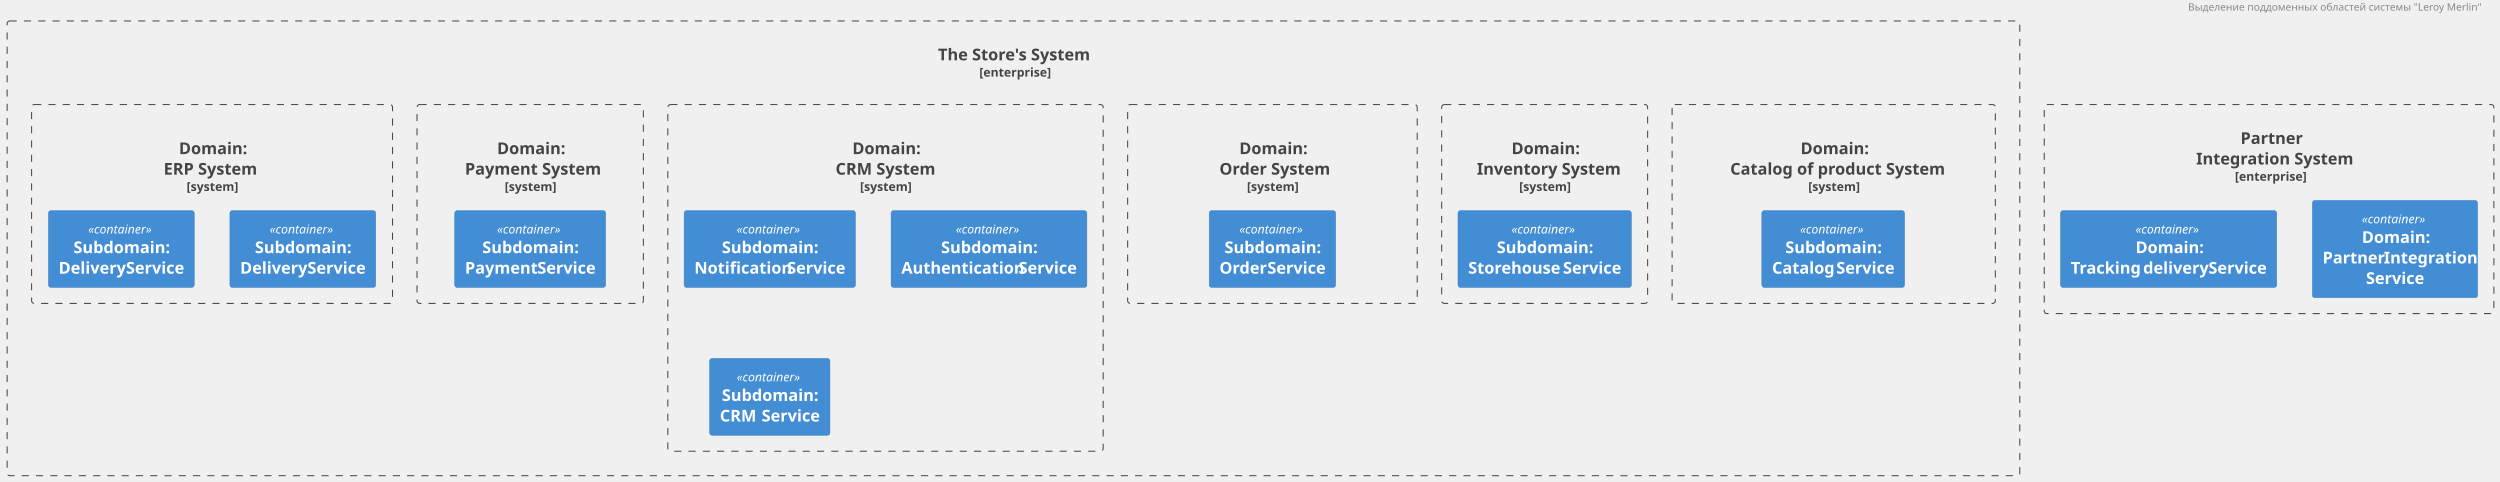
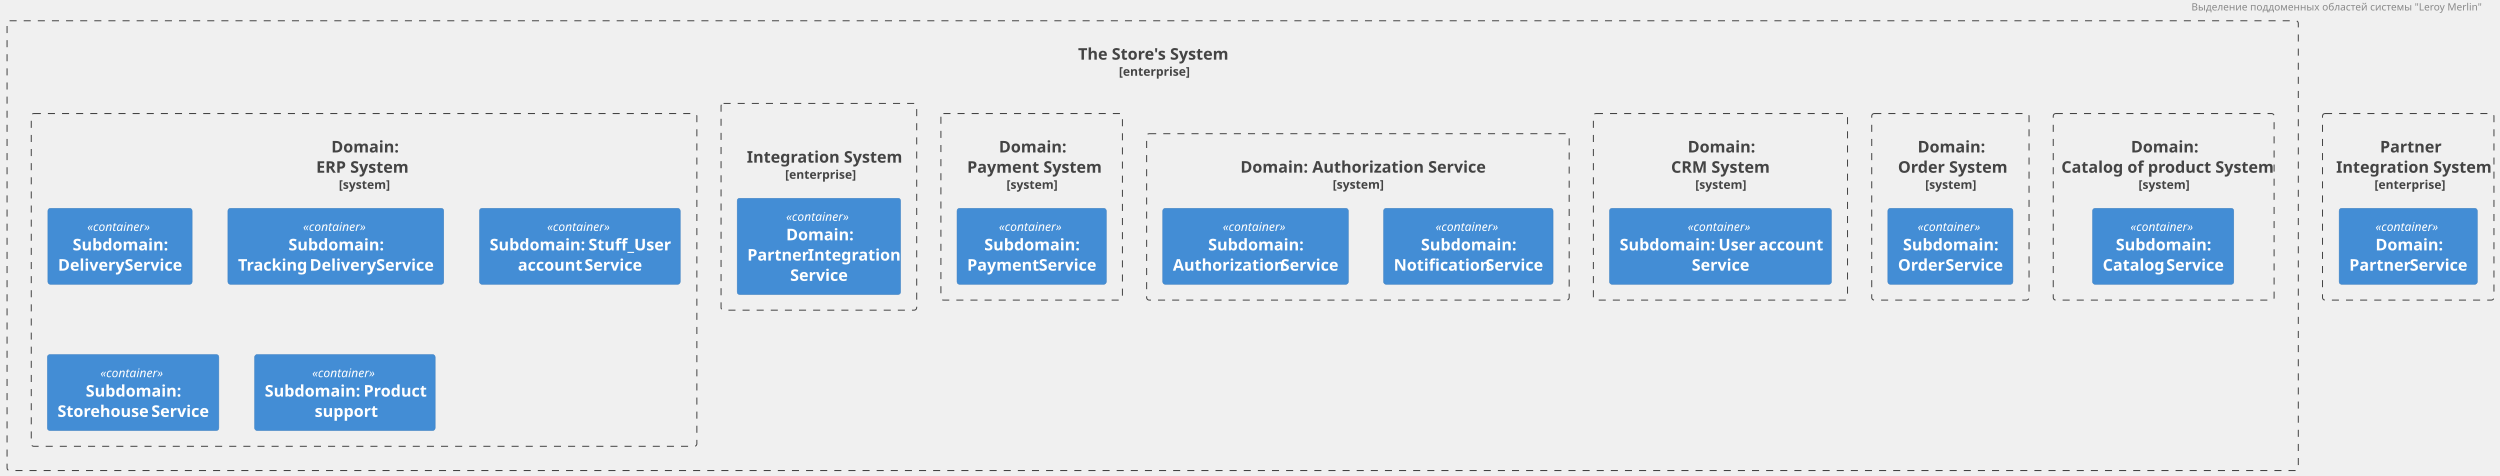
- <svg xmlns="http://www.w3.org/2000/svg" contentStyleType="text/css" height="472px" preserveAspectRatio="none" style="width:2452px;height:472px;background:#FFFFFF;" version="1.1" viewBox="0 0 2452 472" width="2452px" zoomAndPan="magnify">
+ <svg xmlns="http://www.w3.org/2000/svg" contentStyleType="text/css" height="472px" preserveAspectRatio="none" style="width:2479px;height:472px;background:#FFFFFF;" version="1.1" viewBox="0 0 2479 472" width="2479px" zoomAndPan="magnify">
  <defs />
  <g>
-     <text fill="#888888" font-family="sans-serif" font-size="10" lengthAdjust="spacing" textLength="292" x="2146" y="10.381">Выделение поддоменных областей системы "Leroy Merlin"</text>
+     <text fill="#888888" font-family="sans-serif" font-size="10" lengthAdjust="spacing" textLength="292" x="2173" y="10.381">Выделение поддоменных областей системы "Leroy Merlin"</text>
    <g id="cluster_s1">
-       <rect fill="none" height="446" rx="2.5" ry="2.5" style="stroke:#444444;stroke-width:1.0;stroke-dasharray:7.0,7.0;" width="1974" x="7" y="20.578" />
-       <text fill="#444444" font-family="sans-serif" font-size="16" font-weight="bold" lengthAdjust="spacing" textLength="148" x="920" y="59.188">The Store's System</text>
-       <text fill="#444444" font-family="sans-serif" font-size="12" font-weight="bold" lengthAdjust="spacing" textLength="67" x="960.5" y="75.16">[enterprise]</text>
+       <rect fill="none" height="446" rx="2.5" ry="2.5" style="stroke:#444444;stroke-width:1.0;stroke-dasharray:7.0,7.0;" width="2272" x="7" y="20.578" />
+       <text fill="#444444" font-family="sans-serif" font-size="16" font-weight="bold" lengthAdjust="spacing" textLength="148" x="1069" y="59.188">The Store's System</text>
+       <text fill="#444444" font-family="sans-serif" font-size="12" font-weight="bold" lengthAdjust="spacing" textLength="67" x="1109.5" y="75.16">[enterprise]</text>
    </g>
    <g id="cluster_s2">
-       <rect fill="none" height="195" rx="2.5" ry="2.5" style="stroke:#444444;stroke-width:1.0;stroke-dasharray:7.0,7.0;" width="317" x="1640" y="102.578" />
-       <text fill="#444444" font-family="sans-serif" font-size="16" font-weight="bold" lengthAdjust="spacing" textLength="65" x="1766" y="151.188">Domain:</text>
-       <text fill="#444444" font-family="sans-serif" font-size="16" font-weight="bold" lengthAdjust="spacing" textLength="203" x="1697" y="171.312">Catalog of product System</text>
-       <text fill="#444444" font-family="sans-serif" font-size="12" font-weight="bold" lengthAdjust="spacing" textLength="50" x="1773.5" y="187.285">[system]</text>
+       <rect fill="none" height="185" rx="2.5" ry="2.5" style="stroke:#444444;stroke-width:1.0;stroke-dasharray:7.0,7.0;" width="219" x="2036" y="112.578" />
+       <text fill="#444444" font-family="sans-serif" font-size="16" font-weight="bold" lengthAdjust="spacing" textLength="65" x="2113" y="151.188">Domain:</text>
+       <text fill="#444444" font-family="sans-serif" font-size="16" font-weight="bold" lengthAdjust="spacing" textLength="203" x="2044" y="171.312">Catalog of product System</text>
+       <text fill="#444444" font-family="sans-serif" font-size="12" font-weight="bold" lengthAdjust="spacing" textLength="50" x="2120.5" y="187.285">[system]</text>
    </g>
    <g id="cluster_s3">
-       <rect fill="none" height="195" rx="2.5" ry="2.5" style="stroke:#444444;stroke-width:1.0;stroke-dasharray:7.0,7.0;" width="284" x="1106" y="102.578" />
-       <text fill="#444444" font-family="sans-serif" font-size="16" font-weight="bold" lengthAdjust="spacing" textLength="65" x="1215.5" y="151.188">Domain:</text>
-       <text fill="#444444" font-family="sans-serif" font-size="16" font-weight="bold" lengthAdjust="spacing" textLength="104" x="1196" y="171.312">Order System</text>
-       <text fill="#444444" font-family="sans-serif" font-size="12" font-weight="bold" lengthAdjust="spacing" textLength="50" x="1223" y="187.285">[system]</text>
-     </g>
-     <g id="cluster_s4">
-       <rect fill="none" height="195" rx="2.5" ry="2.5" style="stroke:#444444;stroke-width:1.0;stroke-dasharray:7.0,7.0;" width="202" x="1414" y="102.578" />
-       <text fill="#444444" font-family="sans-serif" font-size="16" font-weight="bold" lengthAdjust="spacing" textLength="65" x="1482.5" y="151.188">Domain:</text>
-       <text fill="#444444" font-family="sans-serif" font-size="16" font-weight="bold" lengthAdjust="spacing" textLength="133" x="1448.5" y="171.312">Inventory System</text>
-       <text fill="#444444" font-family="sans-serif" font-size="12" font-weight="bold" lengthAdjust="spacing" textLength="50" x="1490" y="187.285">[system]</text>
+       <rect fill="none" height="185" rx="2.5" ry="2.5" style="stroke:#444444;stroke-width:1.0;stroke-dasharray:7.0,7.0;" width="156" x="1856" y="112.578" />
+       <text fill="#444444" font-family="sans-serif" font-size="16" font-weight="bold" lengthAdjust="spacing" textLength="65" x="1901.5" y="151.188">Domain:</text>
+       <text fill="#444444" font-family="sans-serif" font-size="16" font-weight="bold" lengthAdjust="spacing" textLength="104" x="1882" y="171.312">Order System</text>
+       <text fill="#444444" font-family="sans-serif" font-size="12" font-weight="bold" lengthAdjust="spacing" textLength="50" x="1909" y="187.285">[system]</text>
    </g>
    <g id="cluster_s5">
-       <rect fill="none" height="340" rx="2.5" ry="2.5" style="stroke:#444444;stroke-width:1.0;stroke-dasharray:7.0,7.0;" width="427" x="655" y="102.578" />
-       <text fill="#444444" font-family="sans-serif" font-size="16" font-weight="bold" lengthAdjust="spacing" textLength="65" x="836" y="151.188">Domain:</text>
-       <text fill="#444444" font-family="sans-serif" font-size="16" font-weight="bold" lengthAdjust="spacing" textLength="98" x="819.5" y="171.312">CRM System</text>
-       <text fill="#444444" font-family="sans-serif" font-size="12" font-weight="bold" lengthAdjust="spacing" textLength="50" x="843.5" y="187.285">[system]</text>
+       <rect fill="none" height="185" rx="2.5" ry="2.5" style="stroke:#444444;stroke-width:1.0;stroke-dasharray:7.0,7.0;" width="252" x="1580" y="112.578" />
+       <text fill="#444444" font-family="sans-serif" font-size="16" font-weight="bold" lengthAdjust="spacing" textLength="65" x="1673.5" y="151.188">Domain:</text>
+       <text fill="#444444" font-family="sans-serif" font-size="16" font-weight="bold" lengthAdjust="spacing" textLength="98" x="1657" y="171.312">CRM System</text>
+       <text fill="#444444" font-family="sans-serif" font-size="12" font-weight="bold" lengthAdjust="spacing" textLength="50" x="1681" y="187.285">[system]</text>
+     </g>
+     <g id="cluster_s">
+       <rect fill="none" height="165" rx="2.5" ry="2.5" style="stroke:#444444;stroke-width:1.0;stroke-dasharray:7.0,7.0;" width="419" x="1137" y="132.578" />
+       <text fill="#444444" font-family="sans-serif" font-size="16" font-weight="bold" lengthAdjust="spacing" textLength="233" x="1230" y="171.188">Domain: Authorization Service</text>
+       <text fill="#444444" font-family="sans-serif" font-size="12" font-weight="bold" lengthAdjust="spacing" textLength="50" x="1321.5" y="187.16">[system]</text>
    </g>
    <g id="cluster_s6">
-       <rect fill="none" height="195" rx="2.5" ry="2.5" style="stroke:#444444;stroke-width:1.0;stroke-dasharray:7.0,7.0;" width="222" x="409" y="102.578" />
-       <text fill="#444444" font-family="sans-serif" font-size="16" font-weight="bold" lengthAdjust="spacing" textLength="65" x="487.5" y="151.188">Domain:</text>
-       <text fill="#444444" font-family="sans-serif" font-size="16" font-weight="bold" lengthAdjust="spacing" textLength="128" x="456" y="171.312">Payment System</text>
-       <text fill="#444444" font-family="sans-serif" font-size="12" font-weight="bold" lengthAdjust="spacing" textLength="50" x="495" y="187.285">[system]</text>
+       <rect fill="none" height="185" rx="2.5" ry="2.5" style="stroke:#444444;stroke-width:1.0;stroke-dasharray:7.0,7.0;" width="180" x="933" y="112.578" />
+       <text fill="#444444" font-family="sans-serif" font-size="16" font-weight="bold" lengthAdjust="spacing" textLength="65" x="990.5" y="151.188">Domain:</text>
+       <text fill="#444444" font-family="sans-serif" font-size="16" font-weight="bold" lengthAdjust="spacing" textLength="128" x="959" y="171.312">Payment System</text>
+       <text fill="#444444" font-family="sans-serif" font-size="12" font-weight="bold" lengthAdjust="spacing" textLength="50" x="998" y="187.285">[system]</text>
+     </g>
+     <g id="cluster_s9">
+       <rect fill="none" height="205" rx="2.5" ry="2.5" style="stroke:#444444;stroke-width:1.0;stroke-dasharray:7.0,7.0;" width="194" x="715" y="102.578" />
+       <text fill="#444444" font-family="sans-serif" font-size="16" font-weight="bold" lengthAdjust="spacing" textLength="4" x="810" y="141.188"> </text>
+       <text fill="#444444" font-family="sans-serif" font-size="16" font-weight="bold" lengthAdjust="spacing" textLength="143" x="740.5" y="161.312">Integration System</text>
+       <text fill="#444444" font-family="sans-serif" font-size="12" font-weight="bold" lengthAdjust="spacing" textLength="67" x="778.5" y="177.285">[enterprise]</text>
    </g>
    <g id="cluster_s7">
-       <rect fill="none" height="195" rx="2.5" ry="2.5" style="stroke:#444444;stroke-width:1.0;stroke-dasharray:7.0,7.0;" width="354" x="31" y="102.578" />
-       <text fill="#444444" font-family="sans-serif" font-size="16" font-weight="bold" lengthAdjust="spacing" textLength="65" x="175.5" y="151.188">Domain:</text>
-       <text fill="#444444" font-family="sans-serif" font-size="16" font-weight="bold" lengthAdjust="spacing" textLength="95" x="160.5" y="171.312">ERP System</text>
-       <text fill="#444444" font-family="sans-serif" font-size="12" font-weight="bold" lengthAdjust="spacing" textLength="50" x="183" y="187.285">[system]</text>
+       <rect fill="none" height="330" rx="2.5" ry="2.5" style="stroke:#444444;stroke-width:1.0;stroke-dasharray:7.0,7.0;" width="660" x="31" y="112.578" />
+       <text fill="#444444" font-family="sans-serif" font-size="16" font-weight="bold" lengthAdjust="spacing" textLength="65" x="328.5" y="151.188">Domain:</text>
+       <text fill="#444444" font-family="sans-serif" font-size="16" font-weight="bold" lengthAdjust="spacing" textLength="95" x="313.5" y="171.312">ERP System</text>
+       <text fill="#444444" font-family="sans-serif" font-size="12" font-weight="bold" lengthAdjust="spacing" textLength="50" x="336" y="187.285">[system]</text>
    </g>
    <g id="cluster_s8">
-       <rect fill="none" height="205" rx="2.5" ry="2.5" style="stroke:#444444;stroke-width:1.0;stroke-dasharray:7.0,7.0;" width="441" x="2005" y="102.578" />
-       <text fill="#444444" font-family="sans-serif" font-size="16" font-weight="bold" lengthAdjust="spacing" textLength="56" x="2197.5" y="141.188">Partner</text>
-       <text fill="#444444" font-family="sans-serif" font-size="16" font-weight="bold" lengthAdjust="spacing" textLength="143" x="2154" y="161.312">Integration System</text>
-       <text fill="#444444" font-family="sans-serif" font-size="12" font-weight="bold" lengthAdjust="spacing" textLength="67" x="2192" y="177.285">[enterprise]</text>
+       <rect fill="none" height="185" rx="2.5" ry="2.5" style="stroke:#444444;stroke-width:1.0;stroke-dasharray:7.0,7.0;" width="170" x="2303" y="112.578" />
+       <text fill="#444444" font-family="sans-serif" font-size="16" font-weight="bold" lengthAdjust="spacing" textLength="56" x="2360" y="151.188">Partner</text>
+       <text fill="#444444" font-family="sans-serif" font-size="16" font-weight="bold" lengthAdjust="spacing" textLength="143" x="2316.5" y="171.312">Integration System</text>
+       <text fill="#444444" font-family="sans-serif" font-size="12" font-weight="bold" lengthAdjust="spacing" textLength="67" x="2354.5" y="187.285">[enterprise]</text>
    </g>
    <g id="elem_subdomain_1">
-       <rect fill="#438DD5" height="75.344" rx="2.5" ry="2.5" style="stroke:#3C7FC0;stroke-width:0.5;" width="140" x="1728" y="206.578" />
-       <text fill="#FFFFFF" font-family="sans-serif" font-size="12" font-style="italic" lengthAdjust="spacing" textLength="65" x="1765.5" y="229.035">«container»</text>
-       <text fill="#FFFFFF" font-family="sans-serif" font-size="16" font-weight="bold" lengthAdjust="spacing" textLength="94" x="1751" y="248.281">Subdomain:</text>
-       <text fill="#FFFFFF" font-family="sans-serif" font-size="16" font-weight="bold" lengthAdjust="spacing" textLength="59" x="1738" y="268.406">Catalog</text>
-       <text fill="#FFFFFF" font-family="sans-serif" font-size="16" font-weight="bold" lengthAdjust="spacing" textLength="4" x="1797" y="268.406"> </text>
-       <text fill="#FFFFFF" font-family="sans-serif" font-size="16" font-weight="bold" lengthAdjust="spacing" textLength="57" x="1801" y="268.406">Service</text>
+       <rect fill="#438DD5" height="75.344" rx="2.5" ry="2.5" style="stroke:#3C7FC0;stroke-width:0.5;" width="140" x="2075" y="206.578" />
+       <text fill="#FFFFFF" font-family="sans-serif" font-size="12" font-style="italic" lengthAdjust="spacing" textLength="65" x="2112.5" y="229.035">«container»</text>
+       <text fill="#FFFFFF" font-family="sans-serif" font-size="16" font-weight="bold" lengthAdjust="spacing" textLength="94" x="2098" y="248.281">Subdomain:</text>
+       <text fill="#FFFFFF" font-family="sans-serif" font-size="16" font-weight="bold" lengthAdjust="spacing" textLength="59" x="2085" y="268.406">Catalog</text>
+       <text fill="#FFFFFF" font-family="sans-serif" font-size="16" font-weight="bold" lengthAdjust="spacing" textLength="4" x="2144" y="268.406"> </text>
+       <text fill="#FFFFFF" font-family="sans-serif" font-size="16" font-weight="bold" lengthAdjust="spacing" textLength="57" x="2148" y="268.406">Service</text>
    </g>
    <g id="elem_subdomain_2">
-       <rect fill="#438DD5" height="75.344" rx="2.5" ry="2.5" style="stroke:#3C7FC0;stroke-width:0.5;" width="124" x="1186" y="206.578" />
-       <text fill="#FFFFFF" font-family="sans-serif" font-size="12" font-style="italic" lengthAdjust="spacing" textLength="65" x="1215.5" y="229.035">«container»</text>
-       <text fill="#FFFFFF" font-family="sans-serif" font-size="16" font-weight="bold" lengthAdjust="spacing" textLength="94" x="1201" y="248.281">Subdomain:</text>
-       <text fill="#FFFFFF" font-family="sans-serif" font-size="16" font-weight="bold" lengthAdjust="spacing" textLength="43" x="1196" y="268.406">Order</text>
-       <text fill="#FFFFFF" font-family="sans-serif" font-size="16" font-weight="bold" lengthAdjust="spacing" textLength="4" x="1239" y="268.406"> </text>
-       <text fill="#FFFFFF" font-family="sans-serif" font-size="16" font-weight="bold" lengthAdjust="spacing" textLength="57" x="1243" y="268.406">Service</text>
+       <rect fill="#438DD5" height="75.344" rx="2.5" ry="2.5" style="stroke:#3C7FC0;stroke-width:0.5;" width="124" x="1872" y="206.578" />
+       <text fill="#FFFFFF" font-family="sans-serif" font-size="12" font-style="italic" lengthAdjust="spacing" textLength="65" x="1901.5" y="229.035">«container»</text>
+       <text fill="#FFFFFF" font-family="sans-serif" font-size="16" font-weight="bold" lengthAdjust="spacing" textLength="94" x="1887" y="248.281">Subdomain:</text>
+       <text fill="#FFFFFF" font-family="sans-serif" font-size="16" font-weight="bold" lengthAdjust="spacing" textLength="43" x="1882" y="268.406">Order</text>
+       <text fill="#FFFFFF" font-family="sans-serif" font-size="16" font-weight="bold" lengthAdjust="spacing" textLength="4" x="1925" y="268.406"> </text>
+       <text fill="#FFFFFF" font-family="sans-serif" font-size="16" font-weight="bold" lengthAdjust="spacing" textLength="57" x="1929" y="268.406">Service</text>
    </g>
-     <g id="elem_subdomain_3">
-       <rect fill="#438DD5" height="75.344" rx="2.5" ry="2.5" style="stroke:#3C7FC0;stroke-width:0.5;" width="170" x="1430" y="206.578" />
-       <text fill="#FFFFFF" font-family="sans-serif" font-size="12" font-style="italic" lengthAdjust="spacing" textLength="65" x="1482.5" y="229.035">«container»</text>
-       <text fill="#FFFFFF" font-family="sans-serif" font-size="16" font-weight="bold" lengthAdjust="spacing" textLength="94" x="1468" y="248.281">Subdomain:</text>
-       <text fill="#FFFFFF" font-family="sans-serif" font-size="16" font-weight="bold" lengthAdjust="spacing" textLength="89" x="1440" y="268.406">Storehouse</text>
-       <text fill="#FFFFFF" font-family="sans-serif" font-size="16" font-weight="bold" lengthAdjust="spacing" textLength="4" x="1529" y="268.406"> </text>
-       <text fill="#FFFFFF" font-family="sans-serif" font-size="16" font-weight="bold" lengthAdjust="spacing" textLength="57" x="1533" y="268.406">Service</text>
+     <g id="elem_subdomain_6">
+       <rect fill="#438DD5" height="75.344" rx="2.5" ry="2.5" style="stroke:#3C7FC0;stroke-width:0.5;" width="220" x="1596" y="206.578" />
+       <text fill="#FFFFFF" font-family="sans-serif" font-size="12" font-style="italic" lengthAdjust="spacing" textLength="65" x="1673.5" y="229.035">«container»</text>
+       <text fill="#FFFFFF" font-family="sans-serif" font-size="16" font-weight="bold" lengthAdjust="spacing" textLength="94" x="1606" y="248.281">Subdomain:</text>
+       <text fill="#FFFFFF" font-family="sans-serif" font-size="16" font-weight="bold" lengthAdjust="spacing" textLength="4" x="1700" y="248.281"> </text>
+       <text fill="#FFFFFF" font-family="sans-serif" font-size="16" font-weight="bold" lengthAdjust="spacing" textLength="36" x="1704" y="248.281">User</text>
+       <text fill="#FFFFFF" font-family="sans-serif" font-size="16" font-weight="bold" lengthAdjust="spacing" textLength="4" x="1740" y="248.281"> </text>
+       <text fill="#FFFFFF" font-family="sans-serif" font-size="16" font-weight="bold" lengthAdjust="spacing" textLength="62" x="1744" y="248.281">account</text>
+       <text fill="#FFFFFF" font-family="sans-serif" font-size="16" font-weight="bold" lengthAdjust="spacing" textLength="57" x="1677.5" y="268.406">Service</text>
    </g>
    <g id="elem_subdomain_4">
-       <rect fill="#438DD5" height="75.344" rx="2.5" ry="2.5" style="stroke:#3C7FC0;stroke-width:0.5;" width="168" x="671" y="206.578" />
-       <text fill="#FFFFFF" font-family="sans-serif" font-size="12" font-style="italic" lengthAdjust="spacing" textLength="65" x="722.5" y="229.035">«container»</text>
-       <text fill="#FFFFFF" font-family="sans-serif" font-size="16" font-weight="bold" lengthAdjust="spacing" textLength="94" x="708" y="248.281">Subdomain:</text>
-       <text fill="#FFFFFF" font-family="sans-serif" font-size="16" font-weight="bold" lengthAdjust="spacing" textLength="87" x="681" y="268.406">Notification</text>
-       <text fill="#FFFFFF" font-family="sans-serif" font-size="16" font-weight="bold" lengthAdjust="spacing" textLength="4" x="768" y="268.406"> </text>
-       <text fill="#FFFFFF" font-family="sans-serif" font-size="16" font-weight="bold" lengthAdjust="spacing" textLength="57" x="772" y="268.406">Service</text>
+       <rect fill="#438DD5" height="75.344" rx="2.5" ry="2.5" style="stroke:#3C7FC0;stroke-width:0.5;" width="168" x="1372" y="206.578" />
+       <text fill="#FFFFFF" font-family="sans-serif" font-size="12" font-style="italic" lengthAdjust="spacing" textLength="65" x="1423.5" y="229.035">«container»</text>
+       <text fill="#FFFFFF" font-family="sans-serif" font-size="16" font-weight="bold" lengthAdjust="spacing" textLength="94" x="1409" y="248.281">Subdomain:</text>
+       <text fill="#FFFFFF" font-family="sans-serif" font-size="16" font-weight="bold" lengthAdjust="spacing" textLength="87" x="1382" y="268.406">Notification</text>
+       <text fill="#FFFFFF" font-family="sans-serif" font-size="16" font-weight="bold" lengthAdjust="spacing" textLength="4" x="1469" y="268.406"> </text>
+       <text fill="#FFFFFF" font-family="sans-serif" font-size="16" font-weight="bold" lengthAdjust="spacing" textLength="57" x="1473" y="268.406">Service</text>
    </g>
    <g id="elem_subdomain_5">
-       <rect fill="#438DD5" height="75.344" rx="2.5" ry="2.5" style="stroke:#3C7FC0;stroke-width:0.5;" width="192" x="874" y="206.578" />
-       <text fill="#FFFFFF" font-family="sans-serif" font-size="12" font-style="italic" lengthAdjust="spacing" textLength="65" x="937.5" y="229.035">«container»</text>
-       <text fill="#FFFFFF" font-family="sans-serif" font-size="16" font-weight="bold" lengthAdjust="spacing" textLength="94" x="923" y="248.281">Subdomain:</text>
-       <text fill="#FFFFFF" font-family="sans-serif" font-size="16" font-weight="bold" lengthAdjust="spacing" textLength="111" x="884" y="268.406">Authentication</text>
-       <text fill="#FFFFFF" font-family="sans-serif" font-size="16" font-weight="bold" lengthAdjust="spacing" textLength="4" x="995" y="268.406"> </text>
-       <text fill="#FFFFFF" font-family="sans-serif" font-size="16" font-weight="bold" lengthAdjust="spacing" textLength="57" x="999" y="268.406">Service</text>
-     </g>
-     <g id="elem_subdomain_6">
-       <rect fill="#438DD5" height="75.344" rx="2.5" ry="2.5" style="stroke:#3C7FC0;stroke-width:0.5;" width="118" x="696" y="351.578" />
-       <text fill="#FFFFFF" font-family="sans-serif" font-size="12" font-style="italic" lengthAdjust="spacing" textLength="65" x="722.5" y="374.035">«container»</text>
-       <text fill="#FFFFFF" font-family="sans-serif" font-size="16" font-weight="bold" lengthAdjust="spacing" textLength="94" x="708" y="393.281">Subdomain:</text>
-       <text fill="#FFFFFF" font-family="sans-serif" font-size="16" font-weight="bold" lengthAdjust="spacing" textLength="37" x="706" y="413.406">CRM</text>
-       <text fill="#FFFFFF" font-family="sans-serif" font-size="16" font-weight="bold" lengthAdjust="spacing" textLength="4" x="743" y="413.406"> </text>
-       <text fill="#FFFFFF" font-family="sans-serif" font-size="16" font-weight="bold" lengthAdjust="spacing" textLength="57" x="747" y="413.406">Service</text>
+       <rect fill="#438DD5" height="75.344" rx="2.5" ry="2.5" style="stroke:#3C7FC0;stroke-width:0.5;" width="184" x="1153" y="206.578" />
+       <text fill="#FFFFFF" font-family="sans-serif" font-size="12" font-style="italic" lengthAdjust="spacing" textLength="65" x="1212.5" y="229.035">«container»</text>
+       <text fill="#FFFFFF" font-family="sans-serif" font-size="16" font-weight="bold" lengthAdjust="spacing" textLength="94" x="1198" y="248.281">Subdomain:</text>
+       <text fill="#FFFFFF" font-family="sans-serif" font-size="16" font-weight="bold" lengthAdjust="spacing" textLength="103" x="1163" y="268.406">Authorization</text>
+       <text fill="#FFFFFF" font-family="sans-serif" font-size="16" font-weight="bold" lengthAdjust="spacing" textLength="4" x="1266" y="268.406"> </text>
+       <text fill="#FFFFFF" font-family="sans-serif" font-size="16" font-weight="bold" lengthAdjust="spacing" textLength="57" x="1270" y="268.406">Service</text>
    </g>
    <g id="elem_subdomain_7">
-       <rect fill="#438DD5" height="75.344" rx="2.5" ry="2.5" style="stroke:#3C7FC0;stroke-width:0.5;" width="148" x="446" y="206.578" />
-       <text fill="#FFFFFF" font-family="sans-serif" font-size="12" font-style="italic" lengthAdjust="spacing" textLength="65" x="487.5" y="229.035">«container»</text>
-       <text fill="#FFFFFF" font-family="sans-serif" font-size="16" font-weight="bold" lengthAdjust="spacing" textLength="94" x="473" y="248.281">Subdomain:</text>
-       <text fill="#FFFFFF" font-family="sans-serif" font-size="16" font-weight="bold" lengthAdjust="spacing" textLength="67" x="456" y="268.406">Payment</text>
-       <text fill="#FFFFFF" font-family="sans-serif" font-size="16" font-weight="bold" lengthAdjust="spacing" textLength="4" x="523" y="268.406"> </text>
-       <text fill="#FFFFFF" font-family="sans-serif" font-size="16" font-weight="bold" lengthAdjust="spacing" textLength="57" x="527" y="268.406">Service</text>
+       <rect fill="#438DD5" height="75.344" rx="2.5" ry="2.5" style="stroke:#3C7FC0;stroke-width:0.5;" width="148" x="949" y="206.578" />
+       <text fill="#FFFFFF" font-family="sans-serif" font-size="12" font-style="italic" lengthAdjust="spacing" textLength="65" x="990.5" y="229.035">«container»</text>
+       <text fill="#FFFFFF" font-family="sans-serif" font-size="16" font-weight="bold" lengthAdjust="spacing" textLength="94" x="976" y="248.281">Subdomain:</text>
+       <text fill="#FFFFFF" font-family="sans-serif" font-size="16" font-weight="bold" lengthAdjust="spacing" textLength="67" x="959" y="268.406">Payment</text>
+       <text fill="#FFFFFF" font-family="sans-serif" font-size="16" font-weight="bold" lengthAdjust="spacing" textLength="4" x="1026" y="268.406"> </text>
+       <text fill="#FFFFFF" font-family="sans-serif" font-size="16" font-weight="bold" lengthAdjust="spacing" textLength="57" x="1030" y="268.406">Service</text>
+     </g>
+     <g id="elem_subdomain_10">
+       <rect fill="#438DD5" height="95.469" rx="2.5" ry="2.5" style="stroke:#3C7FC0;stroke-width:0.5;" width="162" x="731" y="196.578" />
+       <text fill="#FFFFFF" font-family="sans-serif" font-size="12" font-style="italic" lengthAdjust="spacing" textLength="65" x="779.5" y="219.035">«container»</text>
+       <text fill="#FFFFFF" font-family="sans-serif" font-size="16" font-weight="bold" lengthAdjust="spacing" textLength="65" x="779.5" y="238.281">Domain:</text>
+       <text fill="#FFFFFF" font-family="sans-serif" font-size="16" font-weight="bold" lengthAdjust="spacing" textLength="56" x="741" y="258.406">Partner</text>
+       <text fill="#FFFFFF" font-family="sans-serif" font-size="16" font-weight="bold" lengthAdjust="spacing" textLength="4" x="797" y="258.406"> </text>
+       <text fill="#FFFFFF" font-family="sans-serif" font-size="16" font-weight="bold" lengthAdjust="spacing" textLength="82" x="801" y="258.406">Integration</text>
+       <text fill="#FFFFFF" font-family="sans-serif" font-size="16" font-weight="bold" lengthAdjust="spacing" textLength="57" x="783.5" y="278.531">Service</text>
    </g>
    <g id="elem_subdomain_8">
-       <rect fill="#438DD5" height="75.344" rx="2.5" ry="2.5" style="stroke:#3C7FC0;stroke-width:0.5;" width="143" x="225.5" y="206.578" />
-       <text fill="#FFFFFF" font-family="sans-serif" font-size="12" font-style="italic" lengthAdjust="spacing" textLength="65" x="264.5" y="229.035">«container»</text>
-       <text fill="#FFFFFF" font-family="sans-serif" font-size="16" font-weight="bold" lengthAdjust="spacing" textLength="94" x="250" y="248.281">Subdomain:</text>
-       <text fill="#FFFFFF" font-family="sans-serif" font-size="16" font-weight="bold" lengthAdjust="spacing" textLength="62" x="235.5" y="268.406">Delivery</text>
-       <text fill="#FFFFFF" font-family="sans-serif" font-size="16" font-weight="bold" lengthAdjust="spacing" textLength="4" x="297.5" y="268.406"> </text>
-       <text fill="#FFFFFF" font-family="sans-serif" font-size="16" font-weight="bold" lengthAdjust="spacing" textLength="57" x="301.5" y="268.406">Service</text>
-     </g>
-     <g id="elem_subdomain_9">
      <rect fill="#438DD5" height="75.344" rx="2.5" ry="2.5" style="stroke:#3C7FC0;stroke-width:0.5;" width="143" x="47.5" y="206.578" />
      <text fill="#FFFFFF" font-family="sans-serif" font-size="12" font-style="italic" lengthAdjust="spacing" textLength="65" x="86.5" y="229.035">«container»</text>
      <text fill="#FFFFFF" font-family="sans-serif" font-size="16" font-weight="bold" lengthAdjust="spacing" textLength="94" x="72" y="248.281">Subdomain:</text>
      <text fill="#FFFFFF" font-family="sans-serif" font-size="16" font-weight="bold" lengthAdjust="spacing" textLength="62" x="57.5" y="268.406">Delivery</text>
      <text fill="#FFFFFF" font-family="sans-serif" font-size="16" font-weight="bold" lengthAdjust="spacing" textLength="4" x="119.5" y="268.406"> </text>
      <text fill="#FFFFFF" font-family="sans-serif" font-size="16" font-weight="bold" lengthAdjust="spacing" textLength="57" x="123.5" y="268.406">Service</text>
    </g>
-     <g id="elem_subdomain_10">
-       <rect fill="#438DD5" height="95.469" rx="2.5" ry="2.5" style="stroke:#3C7FC0;stroke-width:0.5;" width="162" x="2268" y="196.578" />
-       <text fill="#FFFFFF" font-family="sans-serif" font-size="12" font-style="italic" lengthAdjust="spacing" textLength="65" x="2316.5" y="219.035">«container»</text>
-       <text fill="#FFFFFF" font-family="sans-serif" font-size="16" font-weight="bold" lengthAdjust="spacing" textLength="65" x="2316.5" y="238.281">Domain:</text>
-       <text fill="#FFFFFF" font-family="sans-serif" font-size="16" font-weight="bold" lengthAdjust="spacing" textLength="56" x="2278" y="258.406">Partner</text>
-       <text fill="#FFFFFF" font-family="sans-serif" font-size="16" font-weight="bold" lengthAdjust="spacing" textLength="4" x="2334" y="258.406"> </text>
-       <text fill="#FFFFFF" font-family="sans-serif" font-size="16" font-weight="bold" lengthAdjust="spacing" textLength="82" x="2338" y="258.406">Integration</text>
-       <text fill="#FFFFFF" font-family="sans-serif" font-size="16" font-weight="bold" lengthAdjust="spacing" textLength="57" x="2320.5" y="278.531">Service</text>
+     <g id="elem_subdomain_9">
+       <rect fill="#438DD5" height="75.344" rx="2.5" ry="2.5" style="stroke:#3C7FC0;stroke-width:0.5;" width="214" x="226" y="206.578" />
+       <text fill="#FFFFFF" font-family="sans-serif" font-size="12" font-style="italic" lengthAdjust="spacing" textLength="65" x="300.5" y="229.035">«container»</text>
+       <text fill="#FFFFFF" font-family="sans-serif" font-size="16" font-weight="bold" lengthAdjust="spacing" textLength="94" x="286" y="248.281">Subdomain:</text>
+       <text fill="#FFFFFF" font-family="sans-serif" font-size="16" font-weight="bold" lengthAdjust="spacing" textLength="67" x="236" y="268.406">Tracking</text>
+       <text fill="#FFFFFF" font-family="sans-serif" font-size="16" font-weight="bold" lengthAdjust="spacing" textLength="4" x="303" y="268.406"> </text>
+       <text fill="#FFFFFF" font-family="sans-serif" font-size="16" font-weight="bold" lengthAdjust="spacing" textLength="62" x="307" y="268.406">Delivery</text>
+       <text fill="#FFFFFF" font-family="sans-serif" font-size="16" font-weight="bold" lengthAdjust="spacing" textLength="4" x="369" y="268.406"> </text>
+       <text fill="#FFFFFF" font-family="sans-serif" font-size="16" font-weight="bold" lengthAdjust="spacing" textLength="57" x="373" y="268.406">Service</text>
+     </g>
+     <g id="elem_subdomain_12">
+       <rect fill="#438DD5" height="75.344" rx="2.5" ry="2.5" style="stroke:#3C7FC0;stroke-width:0.5;" width="199" x="475.5" y="206.578" />
+       <text fill="#FFFFFF" font-family="sans-serif" font-size="12" font-style="italic" lengthAdjust="spacing" textLength="65" x="542.5" y="229.035">«container»</text>
+       <text fill="#FFFFFF" font-family="sans-serif" font-size="16" font-weight="bold" lengthAdjust="spacing" textLength="94" x="485.5" y="248.281">Subdomain:</text>
+       <text fill="#FFFFFF" font-family="sans-serif" font-size="16" font-weight="bold" lengthAdjust="spacing" textLength="4" x="579.5" y="248.281"> </text>
+       <text fill="#FFFFFF" font-family="sans-serif" font-size="16" font-weight="bold" lengthAdjust="spacing" textLength="81" x="583.5" y="248.281">Stuff_User</text>
+       <text fill="#FFFFFF" font-family="sans-serif" font-size="16" font-weight="bold" lengthAdjust="spacing" textLength="62" x="513.5" y="268.406">account</text>
+       <text fill="#FFFFFF" font-family="sans-serif" font-size="16" font-weight="bold" lengthAdjust="spacing" textLength="4" x="575.5" y="268.406"> </text>
+       <text fill="#FFFFFF" font-family="sans-serif" font-size="16" font-weight="bold" lengthAdjust="spacing" textLength="57" x="579.5" y="268.406">Service</text>
+     </g>
+     <g id="elem_subdomain_3">
+       <rect fill="#438DD5" height="75.344" rx="2.5" ry="2.5" style="stroke:#3C7FC0;stroke-width:0.5;" width="170" x="47" y="351.578" />
+       <text fill="#FFFFFF" font-family="sans-serif" font-size="12" font-style="italic" lengthAdjust="spacing" textLength="65" x="99.5" y="374.035">«container»</text>
+       <text fill="#FFFFFF" font-family="sans-serif" font-size="16" font-weight="bold" lengthAdjust="spacing" textLength="94" x="85" y="393.281">Subdomain:</text>
+       <text fill="#FFFFFF" font-family="sans-serif" font-size="16" font-weight="bold" lengthAdjust="spacing" textLength="89" x="57" y="413.406">Storehouse</text>
+       <text fill="#FFFFFF" font-family="sans-serif" font-size="16" font-weight="bold" lengthAdjust="spacing" textLength="4" x="146" y="413.406"> </text>
+       <text fill="#FFFFFF" font-family="sans-serif" font-size="16" font-weight="bold" lengthAdjust="spacing" textLength="57" x="150" y="413.406">Service</text>
+     </g>
+     <g id="elem_subdomain_13">
+       <rect fill="#438DD5" height="75.344" rx="2.5" ry="2.5" style="stroke:#3C7FC0;stroke-width:0.5;" width="179" x="252.5" y="351.578" />
+       <text fill="#FFFFFF" font-family="sans-serif" font-size="12" font-style="italic" lengthAdjust="spacing" textLength="65" x="309.5" y="374.035">«container»</text>
+       <text fill="#FFFFFF" font-family="sans-serif" font-size="16" font-weight="bold" lengthAdjust="spacing" textLength="94" x="262.5" y="393.281">Subdomain:</text>
+       <text fill="#FFFFFF" font-family="sans-serif" font-size="16" font-weight="bold" lengthAdjust="spacing" textLength="4" x="356.5" y="393.281"> </text>
+       <text fill="#FFFFFF" font-family="sans-serif" font-size="16" font-weight="bold" lengthAdjust="spacing" textLength="61" x="360.5" y="393.281">Product</text>
+       <text fill="#FFFFFF" font-family="sans-serif" font-size="16" font-weight="bold" lengthAdjust="spacing" textLength="60" x="312" y="413.406">support</text>
    </g>
    <g id="elem_subdomain_11">
-       <rect fill="#438DD5" height="75.344" rx="2.5" ry="2.5" style="stroke:#3C7FC0;stroke-width:0.5;" width="212" x="2021" y="206.578" />
-       <text fill="#FFFFFF" font-family="sans-serif" font-size="12" font-style="italic" lengthAdjust="spacing" textLength="65" x="2094.5" y="229.035">«container»</text>
-       <text fill="#FFFFFF" font-family="sans-serif" font-size="16" font-weight="bold" lengthAdjust="spacing" textLength="65" x="2094.5" y="248.281">Domain:</text>
-       <text fill="#FFFFFF" font-family="sans-serif" font-size="16" font-weight="bold" lengthAdjust="spacing" textLength="67" x="2031" y="268.406">Tracking</text>
-       <text fill="#FFFFFF" font-family="sans-serif" font-size="16" font-weight="bold" lengthAdjust="spacing" textLength="4" x="2098" y="268.406"> </text>
-       <text fill="#FFFFFF" font-family="sans-serif" font-size="16" font-weight="bold" lengthAdjust="spacing" textLength="60" x="2102" y="268.406">delivery</text>
-       <text fill="#FFFFFF" font-family="sans-serif" font-size="16" font-weight="bold" lengthAdjust="spacing" textLength="4" x="2162" y="268.406"> </text>
-       <text fill="#FFFFFF" font-family="sans-serif" font-size="16" font-weight="bold" lengthAdjust="spacing" textLength="57" x="2166" y="268.406">Service</text>
+       <rect fill="#438DD5" height="75.344" rx="2.5" ry="2.5" style="stroke:#3C7FC0;stroke-width:0.5;" width="137" x="2319.5" y="206.578" />
+       <text fill="#FFFFFF" font-family="sans-serif" font-size="12" font-style="italic" lengthAdjust="spacing" textLength="65" x="2355.5" y="229.035">«container»</text>
+       <text fill="#FFFFFF" font-family="sans-serif" font-size="16" font-weight="bold" lengthAdjust="spacing" textLength="65" x="2355.5" y="248.281">Domain:</text>
+       <text fill="#FFFFFF" font-family="sans-serif" font-size="16" font-weight="bold" lengthAdjust="spacing" textLength="56" x="2329.5" y="268.406">Partner</text>
+       <text fill="#FFFFFF" font-family="sans-serif" font-size="16" font-weight="bold" lengthAdjust="spacing" textLength="4" x="2385.5" y="268.406"> </text>
+       <text fill="#FFFFFF" font-family="sans-serif" font-size="16" font-weight="bold" lengthAdjust="spacing" textLength="57" x="2389.5" y="268.406">Service</text>
    </g>
  </g>
</svg>
